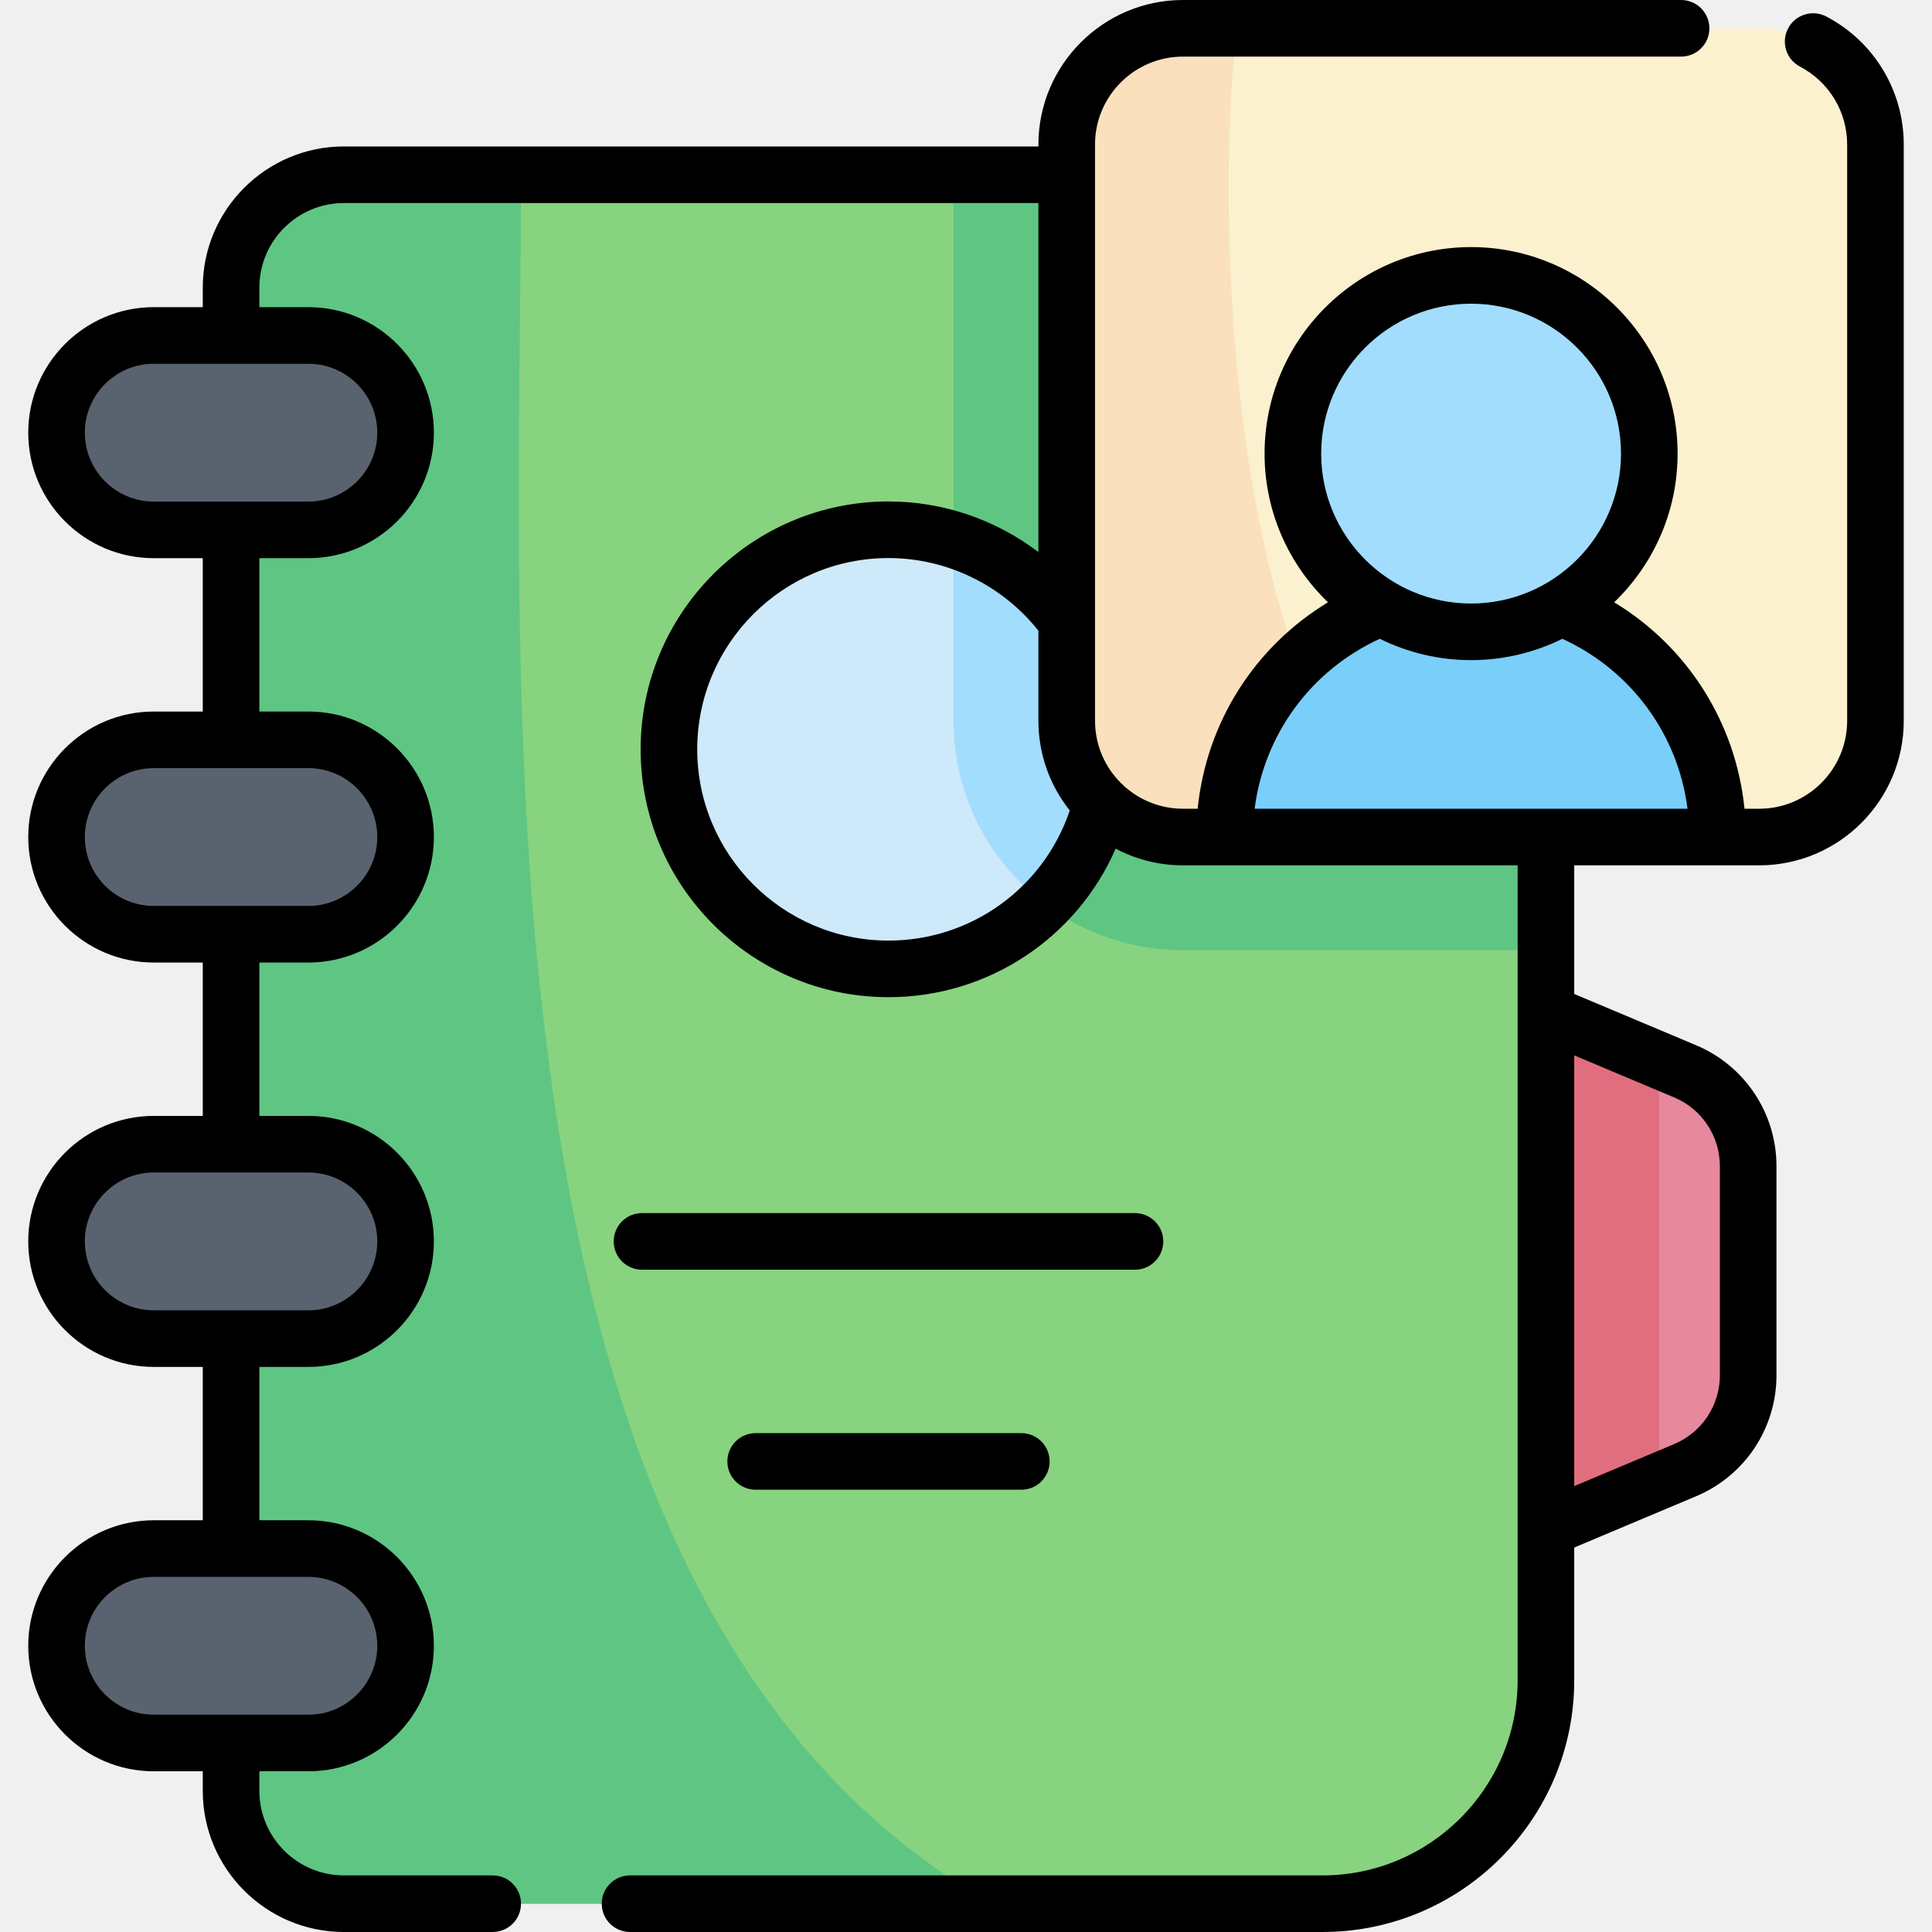
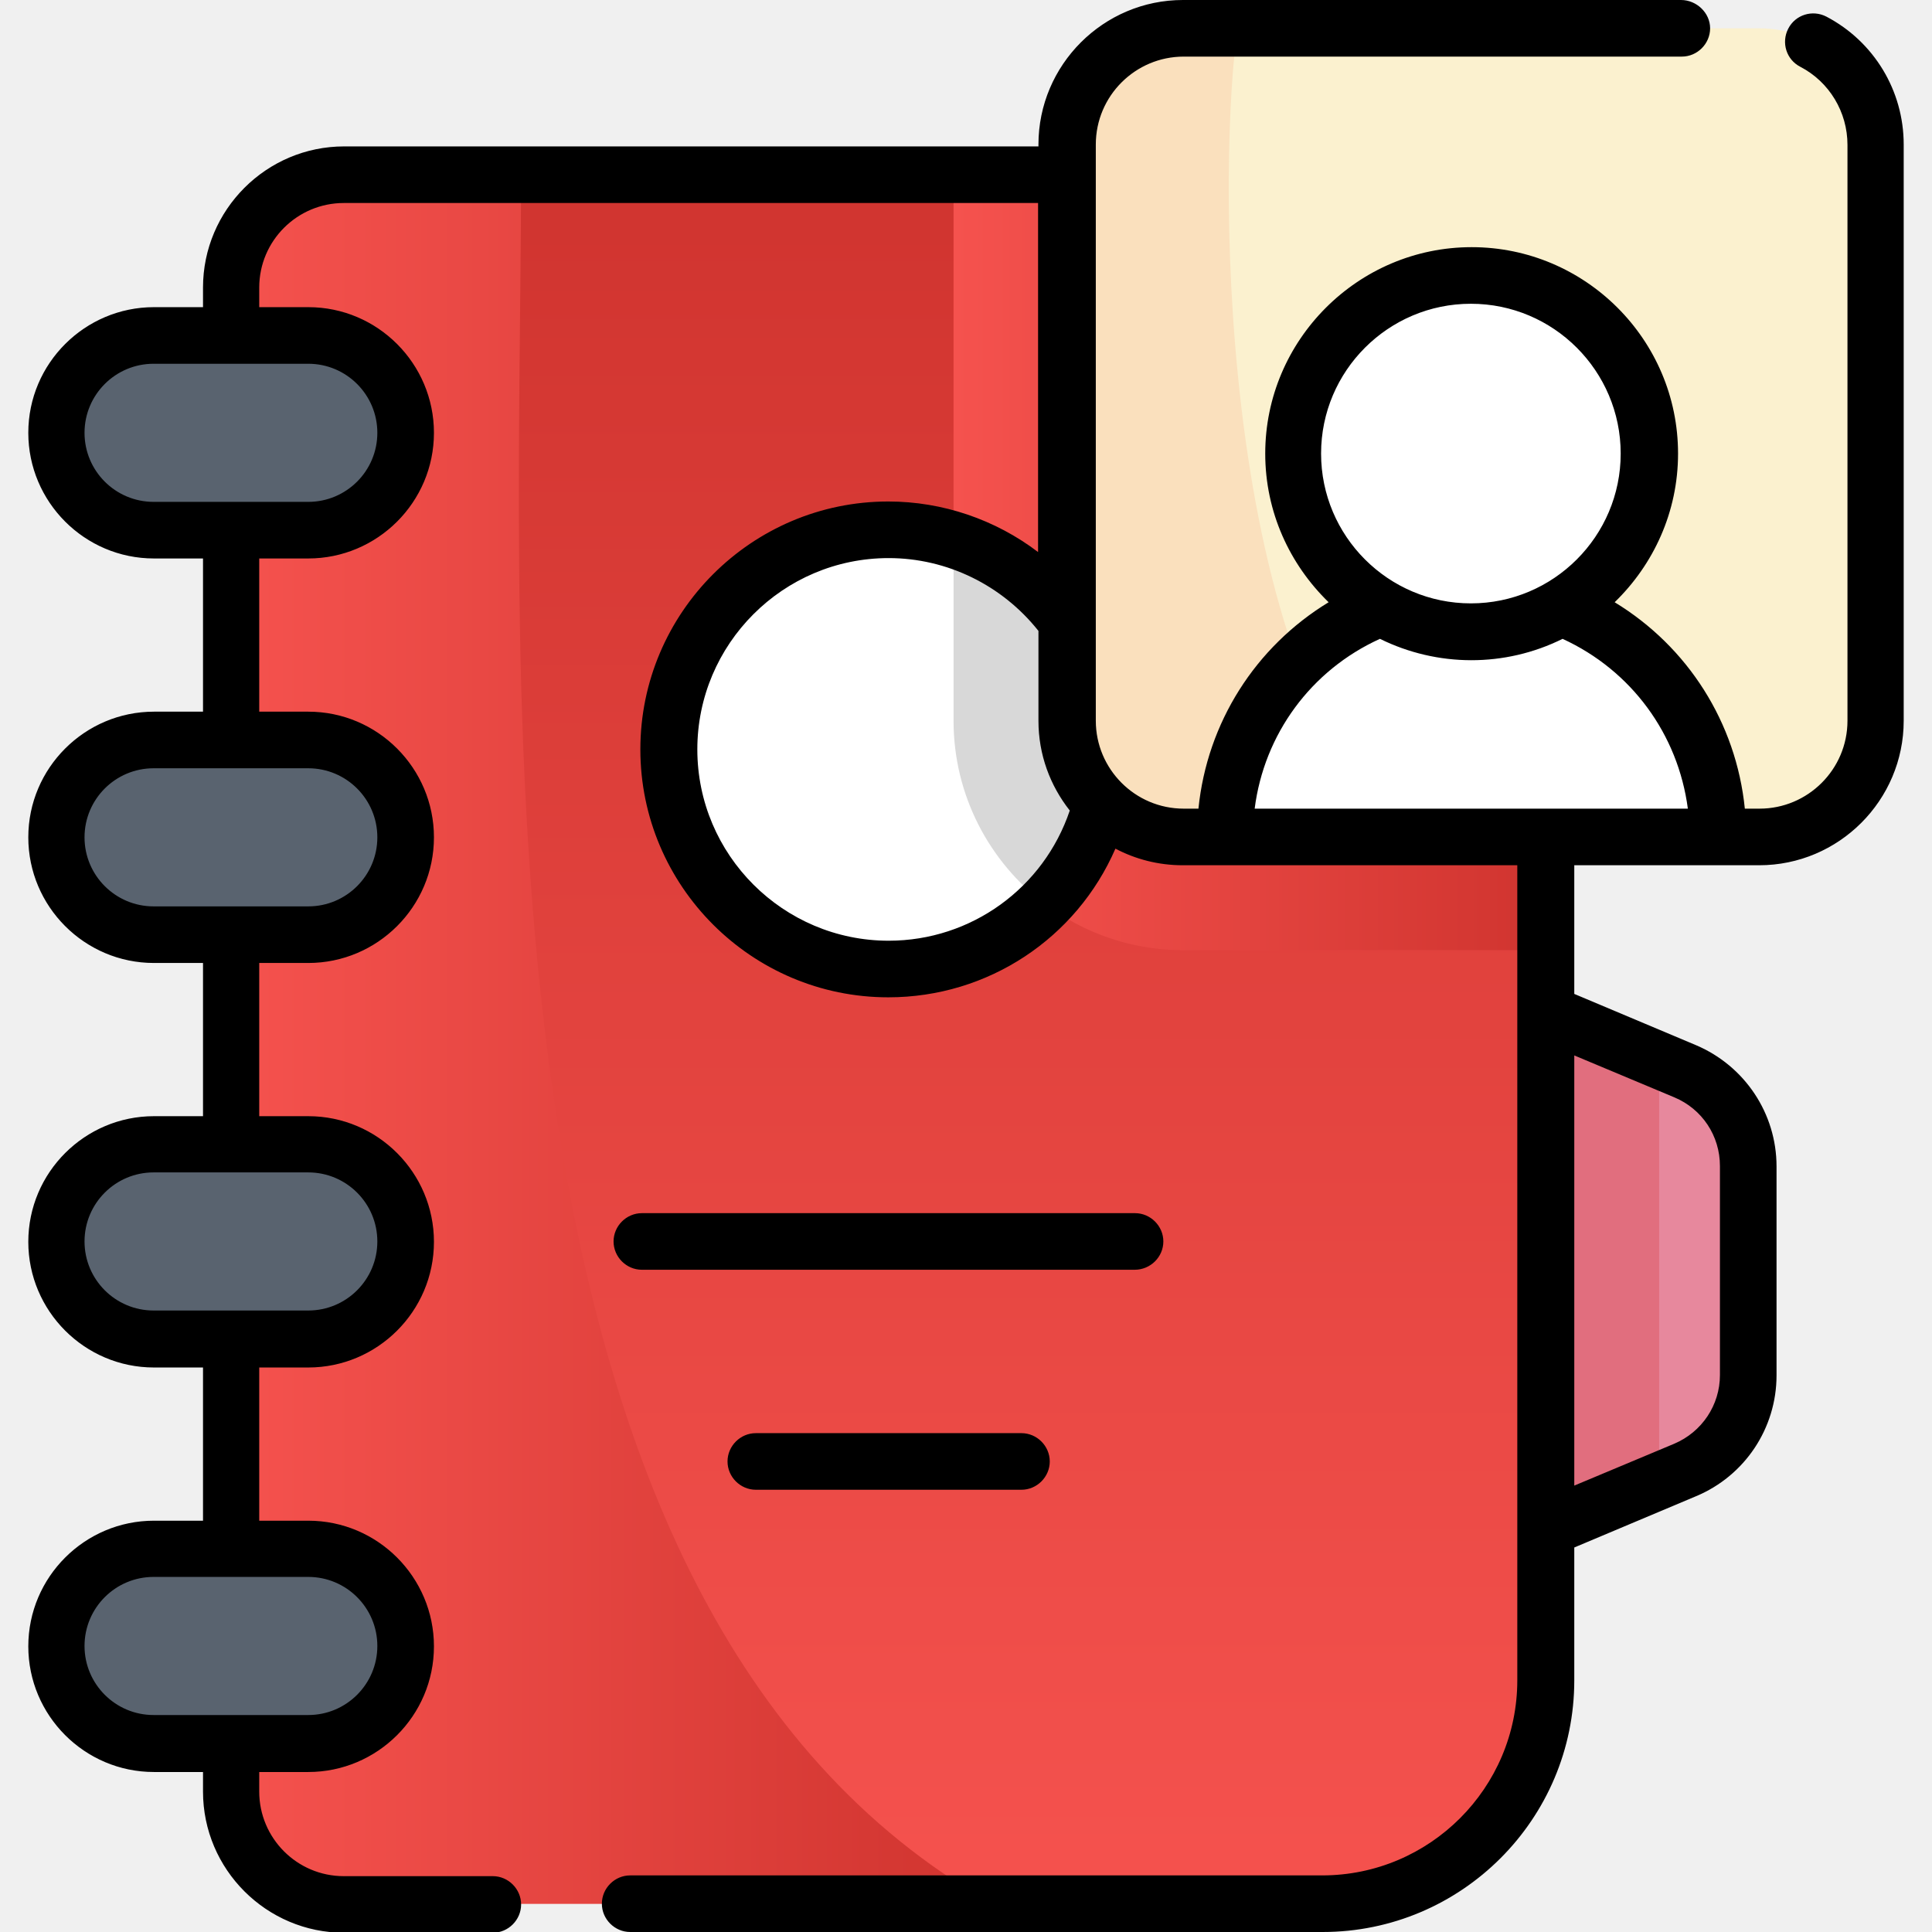
- <svg xmlns="http://www.w3.org/2000/svg" id="Capa_1" enable-background="new 0 0 512 512" height="512" viewBox="0 0 512 512" width="512">
+ <svg xmlns="http://www.w3.org/2000/svg" version="1.1" id="Capa_1" x="0px" y="0px" viewBox="0 0 512 512" style="enable-background:new 0 0 512 512;" xml:space="preserve">
+   <style type="text/css">
+ 	.st0{fill:#E7889D;}
+ 	.st1{fill:#E16E7E;}
+ 	.st2{fill:url(#SVGID_1_);}
+ 	.st3{fill:url(#SVGID_2_);}
+ 	.st4{fill:url(#SVGID_3_);}
+ 	.st5{fill:#CDE9FA;}
+ 	.st6{fill:#FFFFFF;}
+ 	.st7{fill:#D8D8D8;}
+ 	.st8{fill:#59636F;}
+ 	.st9{fill:#FBF1CF;}
+ 	.st10{fill:#FAE0BD;}
+ </style>
+   <path class="st0" d="M446.6,283.9l-36.9-15.5v136.7l36.9-15.5c10.1-4.3,16.7-14.2,16.7-25.1v-55.4  C463.3,298.1,456.7,288.2,446.6,283.9z" />
+   <path class="st1" d="M439.7,281l-30-12.6v136.7l30-12.6V281z" />
+   <linearGradient id="SVGID_1_" gradientUnits="userSpaceOnUse" x1="235.462" y1="504.5" x2="235.462" y2="46.311">
+     <stop offset="0" style="stop-color:#F5524E" />
+     <stop offset="1" style="stop-color:#D0342F" />
+   </linearGradient>
+   <path class="st2" d="M350.5,504.5H91.1c-16.5,0-29.9-13.4-29.9-29.9V76.2c0-16.5,13.4-29.9,29.9-29.9h259.3  c32.7,0,59.2,26.5,59.2,59.2v339.8C409.7,478,383.2,504.5,350.5,504.5L350.5,504.5z" />
+   <linearGradient id="SVGID_2_" gradientUnits="userSpaceOnUse" x1="61.234" y1="275.406" x2="262.9" y2="275.406">
+     <stop offset="0" style="stop-color:#F5524E" />
+     <stop offset="1" style="stop-color:#D0342F" />
+   </linearGradient>
+   <path class="st3" d="M91.1,46.3c-16.5,0-29.9,13.4-29.9,29.9v398.4c0,16.5,13.4,29.9,29.9,29.9h171.8  C122.8,425.4,137.8,186.1,138.1,46.3L91.1,46.3z" />
+   <linearGradient id="SVGID_3_" gradientUnits="userSpaceOnUse" x1="252.69" y1="149.068" x2="409.689" y2="149.068">
+     <stop offset="0" style="stop-color:#F5524E" />
+     <stop offset="1" style="stop-color:#D0342F" />
+   </linearGradient>
+   <path class="st4" d="M350.5,46.3h-97.8V191c0,33.5,27.3,60.8,60.8,60.8h96.2V105.5C409.7,72.8,383.2,46.3,350.5,46.3z" />
+   <ellipse class="st5" cx="235.5" cy="198.5" rx="58.2" ry="58.2" />
+   <ellipse class="st6" cx="235.5" cy="198.5" rx="58.2" ry="58.2" />
+   <path class="st7" d="M252.7,143v48c0,19.8,9.5,37.4,24.1,48.5c10.4-10.5,16.8-25,16.8-40.9C293.6,172.4,276.4,150.3,252.7,143  L252.7,143z" />
  <g>
-     <path d="m446.588 283.919-36.899-15.529v136.743l36.899-15.529c10.116-4.257 16.694-14.163 16.694-25.138v-55.41c0-10.974-6.579-20.88-16.694-25.137z" fill="#e7889d" />
-     <path d="m439.689 281.016-30-12.626v136.743l30-12.626z" fill="#e16e7e" />
-     <path d="m350.475 504.5h-259.333c-16.518 0-29.908-13.39-29.908-29.908v-398.373c0-16.518 13.39-29.908 29.908-29.908h259.333c32.703 0 59.214 26.511 59.214 59.214v339.76c0 32.704-26.511 59.215-59.214 59.215z" fill="#88d37f" />
-     <path d="m91.142 46.311c-16.518 0-29.908 13.39-29.908 29.908v398.373c0 16.518 13.39 29.908 29.908 29.908h171.758c-140.093-79.095-125.112-318.417-124.815-458.189z" fill="#5ec682" />
-     <path d="m350.475 46.311h-97.785v144.7c0 33.532 27.281 60.814 60.813 60.814h96.186v-146.3c0-32.703-26.511-59.214-59.214-59.214z" fill="#5ec682" />
-     <ellipse cx="235.461" cy="198.578" fill="#cde9fa" rx="58.188" ry="58.188" transform="matrix(.973 -.23 .23 .973 -39.325 59.41)" />
-     <ellipse cx="235.461" cy="198.578" fill="#cde9fa" rx="58.188" ry="58.188" transform="matrix(.973 -.23 .23 .973 -39.325 59.41)" />
-     <path d="m252.69 142.985v48.026c0 19.77 9.488 37.36 24.143 48.474 10.394-10.511 16.816-24.957 16.816-40.907 0-26.138-17.234-48.249-40.959-55.593z" fill="#a2ddfd" />
-     <g fill="#59636f">
-       <path d="m81.722 88.903h-40.977c-14.226 0-25.759 11.533-25.759 25.759 0 14.227 11.533 25.759 25.759 25.759h40.977c14.226 0 25.759-11.533 25.759-25.759.001-14.226-11.532-25.759-25.759-25.759z" />
-       <path d="m81.722 196.065h-40.977c-14.226 0-25.759 11.533-25.759 25.759 0 14.227 11.533 25.759 25.759 25.759h40.977c14.226 0 25.759-11.533 25.759-25.759.001-14.226-11.532-25.759-25.759-25.759z" />
-       <path d="m81.722 303.227h-40.977c-14.226 0-25.759 11.533-25.759 25.759 0 14.227 11.533 25.759 25.759 25.759h40.977c14.226 0 25.759-11.533 25.759-25.759.001-14.226-11.532-25.759-25.759-25.759z" />
-       <path d="m81.722 410.389h-40.977c-14.226 0-25.759 11.533-25.759 25.759 0 14.227 11.533 25.759 25.759 25.759h40.977c14.226 0 25.759-11.533 25.759-25.759.001-14.226-11.532-25.759-25.759-25.759z" />
-     </g>
-     <path d="m466.2 7.5h-152.696c-17.018 0-30.814 13.796-30.814 30.814v152.697c0 17.018 13.796 30.814 30.814 30.814h152.696c17.018 0 30.814-13.796 30.814-30.814v-152.697c0-17.018-13.796-30.814-30.814-30.814z" fill="#fbf1cf" />
-     <path d="m313.504 7.5c-17.018 0-30.814 13.796-30.814 30.814v152.697c0 17.018 13.796 30.814 30.814 30.814h58.027c-50.398-48.59-48.47-182.838-43.569-214.325z" fill="#fae0bd" />
-     <path d="m455.201 221.824c0-36.091-29.258-65.349-65.349-65.349s-65.349 29.258-65.349 65.349z" fill="#7acefa" />
-     <ellipse cx="389.852" cy="120.212" fill="#a2ddfd" rx="47.228" ry="47.228" transform="matrix(.987 -.16 .16 .987 -14.222 64)" />
-     <path d="m308.282 328.986c0-4.142-3.358-7.5-7.5-7.5h-130.641c-4.142 0-7.5 3.358-7.5 7.5 0 4.143 3.358 7.5 7.5 7.5h130.641c4.142 0 7.5-3.357 7.5-7.5zm-108.022 50.807c-4.142 0-7.5 3.357-7.5 7.5 0 4.142 3.358 7.5 7.5 7.5h70.403c4.142 0 7.5-3.358 7.5-7.5 0-4.143-3.358-7.5-7.5-7.5zm283.729-375.42c-3.668-1.925-8.202-.514-10.126 3.155-1.925 3.667-.513 8.201 3.155 10.126 7.708 4.046 12.497 11.962 12.497 20.659v152.697c0 12.855-10.458 23.314-23.314 23.314h-3.888c-2.311-22.838-15.093-42.932-34.538-54.709 10.348-9.963 16.806-23.939 16.806-39.403 0-30.178-24.551-54.729-54.728-54.729s-54.729 24.551-54.729 54.729c0 15.465 6.458 29.441 16.806 39.403-19.446 11.777-32.227 31.871-34.538 54.709h-3.888c-12.855 0-23.313-10.458-23.313-23.314v-152.697c-.001-12.855 10.457-23.313 23.312-23.313h132.003c4.142 0 7.5-3.357 7.5-7.5s-3.358-7.5-7.5-7.5h-132.003c-21.126 0-38.313 17.188-38.313 38.313v.497h-184.048c-20.627 0-37.408 16.781-37.408 37.408v5.184h-12.989c-18.339 0-33.259 14.92-33.259 33.259 0 18.34 14.92 33.26 33.259 33.26h12.989v40.643h-12.989c-18.339 0-33.259 14.92-33.259 33.259 0 18.34 14.92 33.26 33.259 33.26h12.989v40.644h-12.989c-18.339 0-33.259 14.92-33.259 33.259 0 18.34 14.92 33.26 33.259 33.26h12.989v40.643h-12.989c-18.339 0-33.259 14.92-33.259 33.259 0 18.34 14.92 33.26 33.259 33.26h12.989v5.184c0 20.627 16.781 37.408 37.408 37.408h39.43c4.142 0 7.5-3.357 7.5-7.5s-3.358-7.5-7.5-7.5h-39.43c-12.356 0-22.408-10.053-22.408-22.408v-5.184h12.988c18.339 0 33.26-14.92 33.26-33.26 0-18.339-14.92-33.259-33.26-33.259h-12.988v-40.643h12.988c18.339 0 33.26-14.92 33.26-33.26 0-18.339-14.92-33.259-33.26-33.259h-12.988v-40.644h12.988c18.339 0 33.26-14.92 33.26-33.26 0-18.339-14.92-33.259-33.26-33.259h-12.988v-40.643h12.988c18.339 0 33.26-14.92 33.26-33.26 0-18.339-14.92-33.259-33.26-33.259h-12.988v-5.184c0-12.356 10.052-22.408 22.408-22.408h184.048v92.493c-11.309-8.583-25.254-13.414-39.729-13.414-36.22 0-65.688 29.467-65.688 65.688s29.467 65.688 65.688 65.688c26.468 0 49.904-15.747 60.199-39.365 5.333 2.819 11.403 4.424 17.843 4.424h88.686v175.761.077 40.123c0 28.516-23.199 51.715-51.714 51.715h-183.509c-4.142 0-7.5 3.357-7.5 7.5s3.358 7.5 7.5 7.5h183.509c36.787 0 66.714-29.928 66.714-66.715v-35.171l32.308-13.597c12.93-5.441 21.285-18.022 21.285-32.05v-55.41c0-14.028-8.355-26.609-21.285-32.051l-32.308-13.596v-34.085h49.011c21.126 0 38.314-17.188 38.314-38.314v-152.698c0-14.29-7.865-27.294-20.525-33.94zm-402.267 413.517c10.068 0 18.26 8.191 18.26 18.259s-8.191 18.26-18.26 18.26h-40.977c-10.068 0-18.259-8.191-18.259-18.26 0-10.068 8.191-18.259 18.259-18.259zm0-107.162c10.068 0 18.26 8.19 18.26 18.259 0 10.068-8.191 18.26-18.26 18.26h-40.977c-10.068 0-18.259-8.191-18.259-18.26 0-10.068 8.191-18.259 18.259-18.259zm0-107.163c10.068 0 18.26 8.191 18.26 18.259s-8.191 18.26-18.26 18.26h-40.977c-10.068 0-18.259-8.191-18.259-18.26 0-10.068 8.191-18.259 18.259-18.259zm0-107.162c10.068 0 18.26 8.191 18.26 18.259s-8.191 18.26-18.26 18.26h-40.977c-10.068 0-18.259-8.191-18.259-18.26 0-10.068 8.191-18.259 18.259-18.259zm153.739 152.863c-27.949 0-50.688-22.738-50.688-50.688 0-27.949 22.738-50.688 50.688-50.688 15.466 0 30.14 7.165 39.729 19.258v23.863c0 8.978 3.112 17.238 8.304 23.777-6.882 20.48-26.108 34.478-48.033 34.478zm114.663-129.054c0-21.906 17.822-39.729 39.729-39.729 21.906 0 39.728 17.822 39.728 39.729 0 21.906-17.822 39.728-39.728 39.728-21.907-.001-39.729-17.822-39.729-39.728zm93.555 170.62c7.353 3.094 12.103 10.247 12.103 18.225v55.41c0 7.977-4.75 15.13-12.103 18.224l-26.49 11.148v-114.155zm-111.19-76.508c2.525-19.706 14.902-36.652 33.173-45.038 15.175 7.51 33.082 7.57 48.379 0 18.271 8.385 30.649 25.332 33.173 45.038z" />
+     <path class="st8" d="M81.7,88.9h-41c-14.2,0-25.8,11.5-25.8,25.8c0,14.2,11.5,25.8,25.8,25.8h41c14.2,0,25.8-11.5,25.8-25.8   C107.5,100.4,95.9,88.9,81.7,88.9z" />
+     <path class="st8" d="M81.7,196.1h-41c-14.2,0-25.8,11.5-25.8,25.8c0,14.2,11.5,25.8,25.8,25.8h41c14.2,0,25.8-11.5,25.8-25.8   C107.5,207.6,95.9,196.1,81.7,196.1z" />
+     <path class="st8" d="M81.7,303.2h-41C26.5,303.2,15,314.8,15,329c0,14.2,11.5,25.8,25.8,25.8h41c14.2,0,25.8-11.5,25.8-25.8   C107.5,314.8,95.9,303.2,81.7,303.2z" />
+     <path class="st8" d="M81.7,410.4h-41c-14.2,0-25.8,11.5-25.8,25.8c0,14.2,11.5,25.8,25.8,25.8h41c14.2,0,25.8-11.5,25.8-25.8   C107.5,421.9,95.9,410.4,81.7,410.4z" />
  </g>
+   <path class="st9" d="M466.2,7.5H313.5c-17,0-30.8,13.8-30.8,30.8V191c0,17,13.8,30.8,30.8,30.8h152.7c17,0,30.8-13.8,30.8-30.8V38.3  C497,21.3,483.2,7.5,466.2,7.5z" />
+   <path class="st10" d="M313.5,7.5c-17,0-30.8,13.8-30.8,30.8V191c0,17,13.8,30.8,30.8,30.8h58C321.1,173.2,323.1,39,328,7.5H313.5z" />
+   <path class="st6" d="M455.2,221.8c0-36.1-29.3-65.3-65.3-65.3s-65.3,29.3-65.3,65.3H455.2z" />
+   <ellipse class="st6" cx="389.8" cy="120.3" rx="47.2" ry="47.2" />
+   <path d="M308.3,329c0-4.1-3.4-7.5-7.5-7.5H170.1c-4.1,0-7.5,3.4-7.5,7.5c0,4.1,3.4,7.5,7.5,7.5h130.6  C304.9,336.5,308.3,333.1,308.3,329z M200.3,379.8c-4.1,0-7.5,3.4-7.5,7.5c0,4.1,3.4,7.5,7.5,7.5h70.4c4.1,0,7.5-3.4,7.5-7.5  c0-4.1-3.4-7.5-7.5-7.5H200.3z M484,4.4c-3.7-1.9-8.2-0.5-10.1,3.2c-1.9,3.7-0.5,8.2,3.2,10.1c7.7,4,12.5,12,12.5,20.7V191  c0,12.9-10.5,23.3-23.3,23.3h-3.9c-2.3-22.8-15.1-42.9-34.5-54.7c10.3-10,16.8-23.9,16.8-39.4c0-30.2-24.6-54.7-54.7-54.7  s-54.7,24.6-54.7,54.7c0,15.5,6.5,29.4,16.8,39.4c-19.4,11.8-32.2,31.9-34.5,54.7h-3.9c-12.9,0-23.3-10.5-23.3-23.3V38.3  c0-12.9,10.5-23.3,23.3-23.3h132c4.1,0,7.5-3.4,7.5-7.5S449.6,0,445.5,0h-132c-21.1,0-38.3,17.2-38.3,38.3v0.5h-184  c-20.6,0-37.4,16.8-37.4,37.4v5.2h-13c-18.3,0-33.3,14.9-33.3,33.3c0,18.3,14.9,33.3,33.3,33.3h13v40.6h-13  c-18.3,0-33.3,14.9-33.3,33.3c0,18.3,14.9,33.3,33.3,33.3h13v40.6h-13c-18.3,0-33.3,14.9-33.3,33.3c0,18.3,14.9,33.3,33.3,33.3h13  v40.6h-13c-18.3,0-33.3,14.9-33.3,33.3c0,18.3,14.9,33.3,33.3,33.3h13v5.2c0,20.6,16.8,37.4,37.4,37.4h39.4c4.1,0,7.5-3.4,7.5-7.5  s-3.4-7.5-7.5-7.5H91.1c-12.4,0-22.4-10.1-22.4-22.4v-5.2h13c18.3,0,33.3-14.9,33.3-33.3c0-18.3-14.9-33.3-33.3-33.3h-13v-40.6h13  c18.3,0,33.3-14.9,33.3-33.3c0-18.3-14.9-33.3-33.3-33.3h-13v-40.6h13c18.3,0,33.3-14.9,33.3-33.3c0-18.3-14.9-33.3-33.3-33.3h-13  v-40.6h13c18.3,0,33.3-14.9,33.3-33.3c0-18.3-14.9-33.3-33.3-33.3h-13v-5.2c0-12.4,10.1-22.4,22.4-22.4h184v92.5  c-11.3-8.6-25.3-13.4-39.7-13.4c-36.2,0-65.7,29.5-65.7,65.7s29.5,65.7,65.7,65.7c26.5,0,49.9-15.7,60.2-39.4  c5.3,2.8,11.4,4.4,17.8,4.4h88.7v175.8v0.1v40.1c0,28.5-23.2,51.7-51.7,51.7H167c-4.1,0-7.5,3.4-7.5,7.5s3.4,7.5,7.5,7.5h183.5  c36.8,0,66.7-29.9,66.7-66.7v-35.2l32.3-13.6c12.9-5.4,21.3-18,21.3-32v-55.4c0-14-8.4-26.6-21.3-32.1l-32.3-13.6v-34.1h49  c21.1,0,38.3-17.2,38.3-38.3V38.3C504.5,24,496.6,11,484,4.4L484,4.4z M81.7,417.9c10.1,0,18.3,8.2,18.3,18.3s-8.2,18.3-18.3,18.3  h-41c-10.1,0-18.3-8.2-18.3-18.3c0-10.1,8.2-18.3,18.3-18.3H81.7z M81.7,310.7c10.1,0,18.3,8.2,18.3,18.3c0,10.1-8.2,18.3-18.3,18.3  h-41c-10.1,0-18.3-8.2-18.3-18.3c0-10.1,8.2-18.3,18.3-18.3H81.7z M81.7,203.6c10.1,0,18.3,8.2,18.3,18.3s-8.2,18.3-18.3,18.3h-41  c-10.1,0-18.3-8.2-18.3-18.3c0-10.1,8.2-18.3,18.3-18.3H81.7z M81.7,96.4c10.1,0,18.3,8.2,18.3,18.3s-8.2,18.3-18.3,18.3h-41  c-10.1,0-18.3-8.2-18.3-18.3c0-10.1,8.2-18.3,18.3-18.3L81.7,96.4z M235.5,249.3c-27.9,0-50.7-22.7-50.7-50.7  c0-27.9,22.7-50.7,50.7-50.7c15.5,0,30.1,7.2,39.7,19.3V191c0,9,3.1,17.2,8.3,23.8C276.6,235.3,257.4,249.3,235.5,249.3L235.5,249.3  z M350.1,120.2c0-21.9,17.8-39.7,39.7-39.7c21.9,0,39.7,17.8,39.7,39.7c0,21.9-17.8,39.7-39.7,39.7  C367.9,159.9,350.1,142.1,350.1,120.2z M443.7,290.8c7.4,3.1,12.1,10.2,12.1,18.2v55.4c0,8-4.8,15.1-12.1,18.2l-26.5,11.1V279.7  L443.7,290.8z M332.5,214.3c2.5-19.7,14.9-36.7,33.2-45c15.2,7.5,33.1,7.6,48.4,0c18.3,8.4,30.6,25.3,33.2,45H332.5z" />
</svg>
